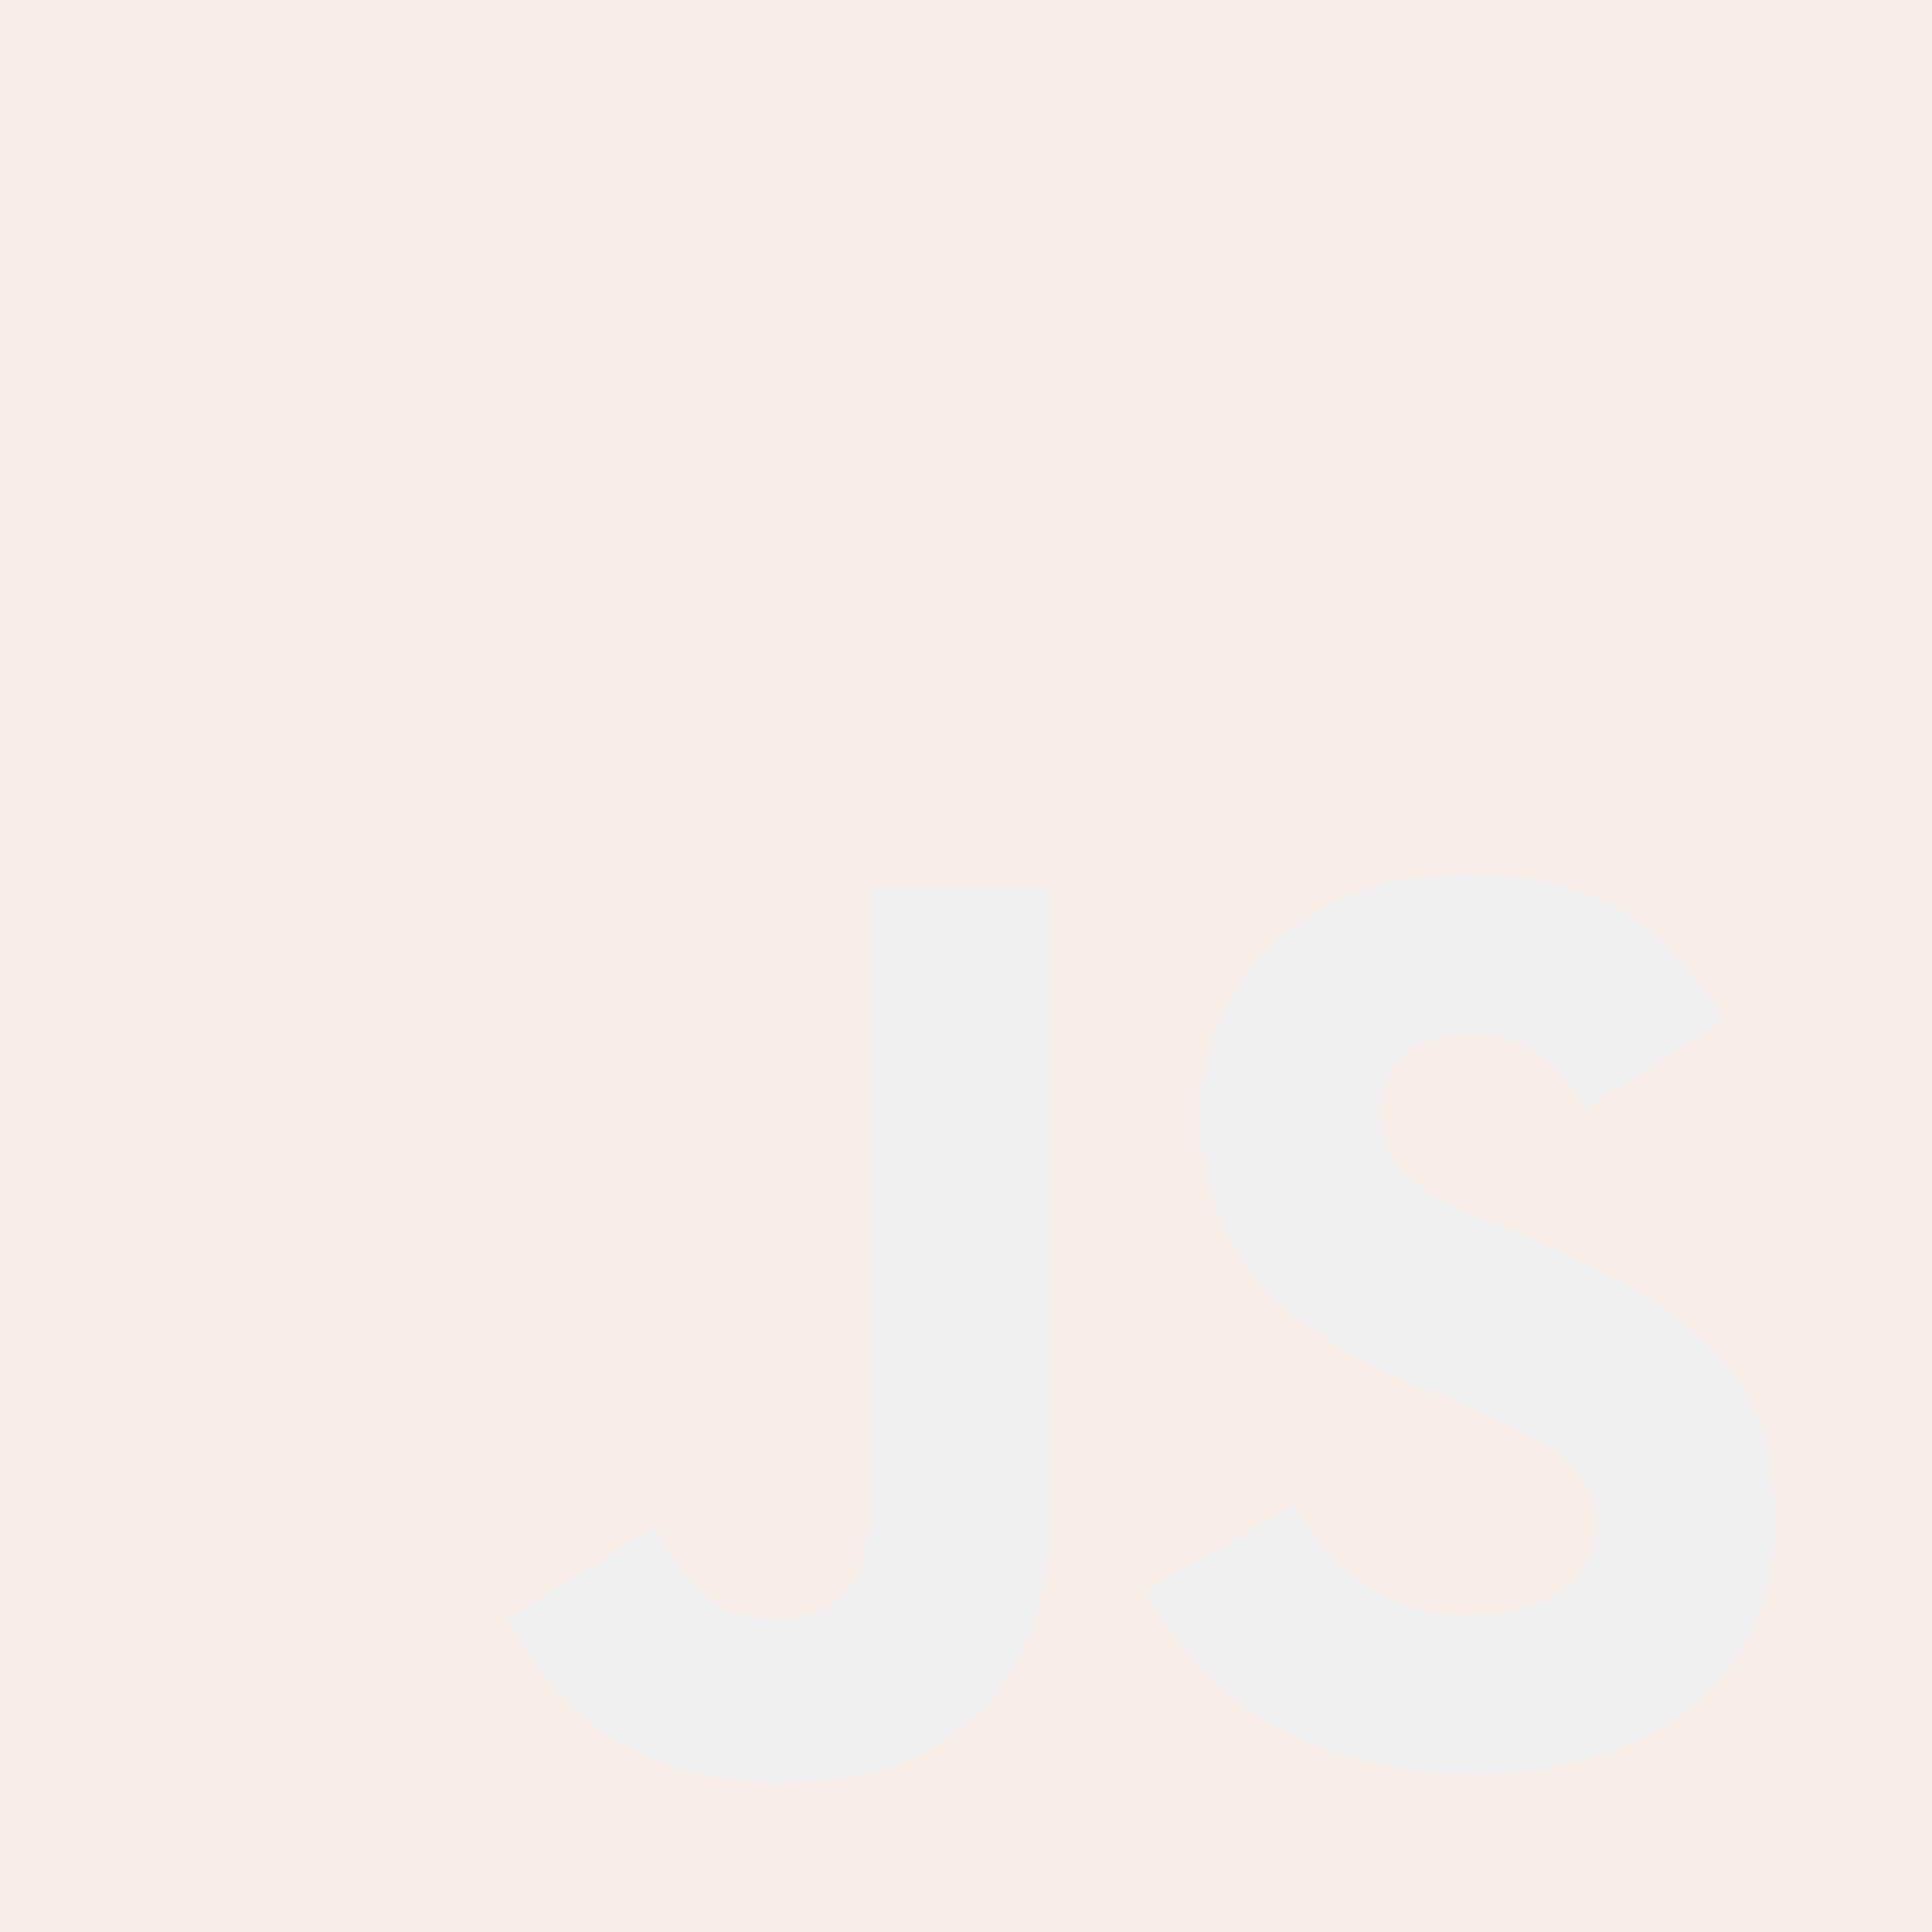
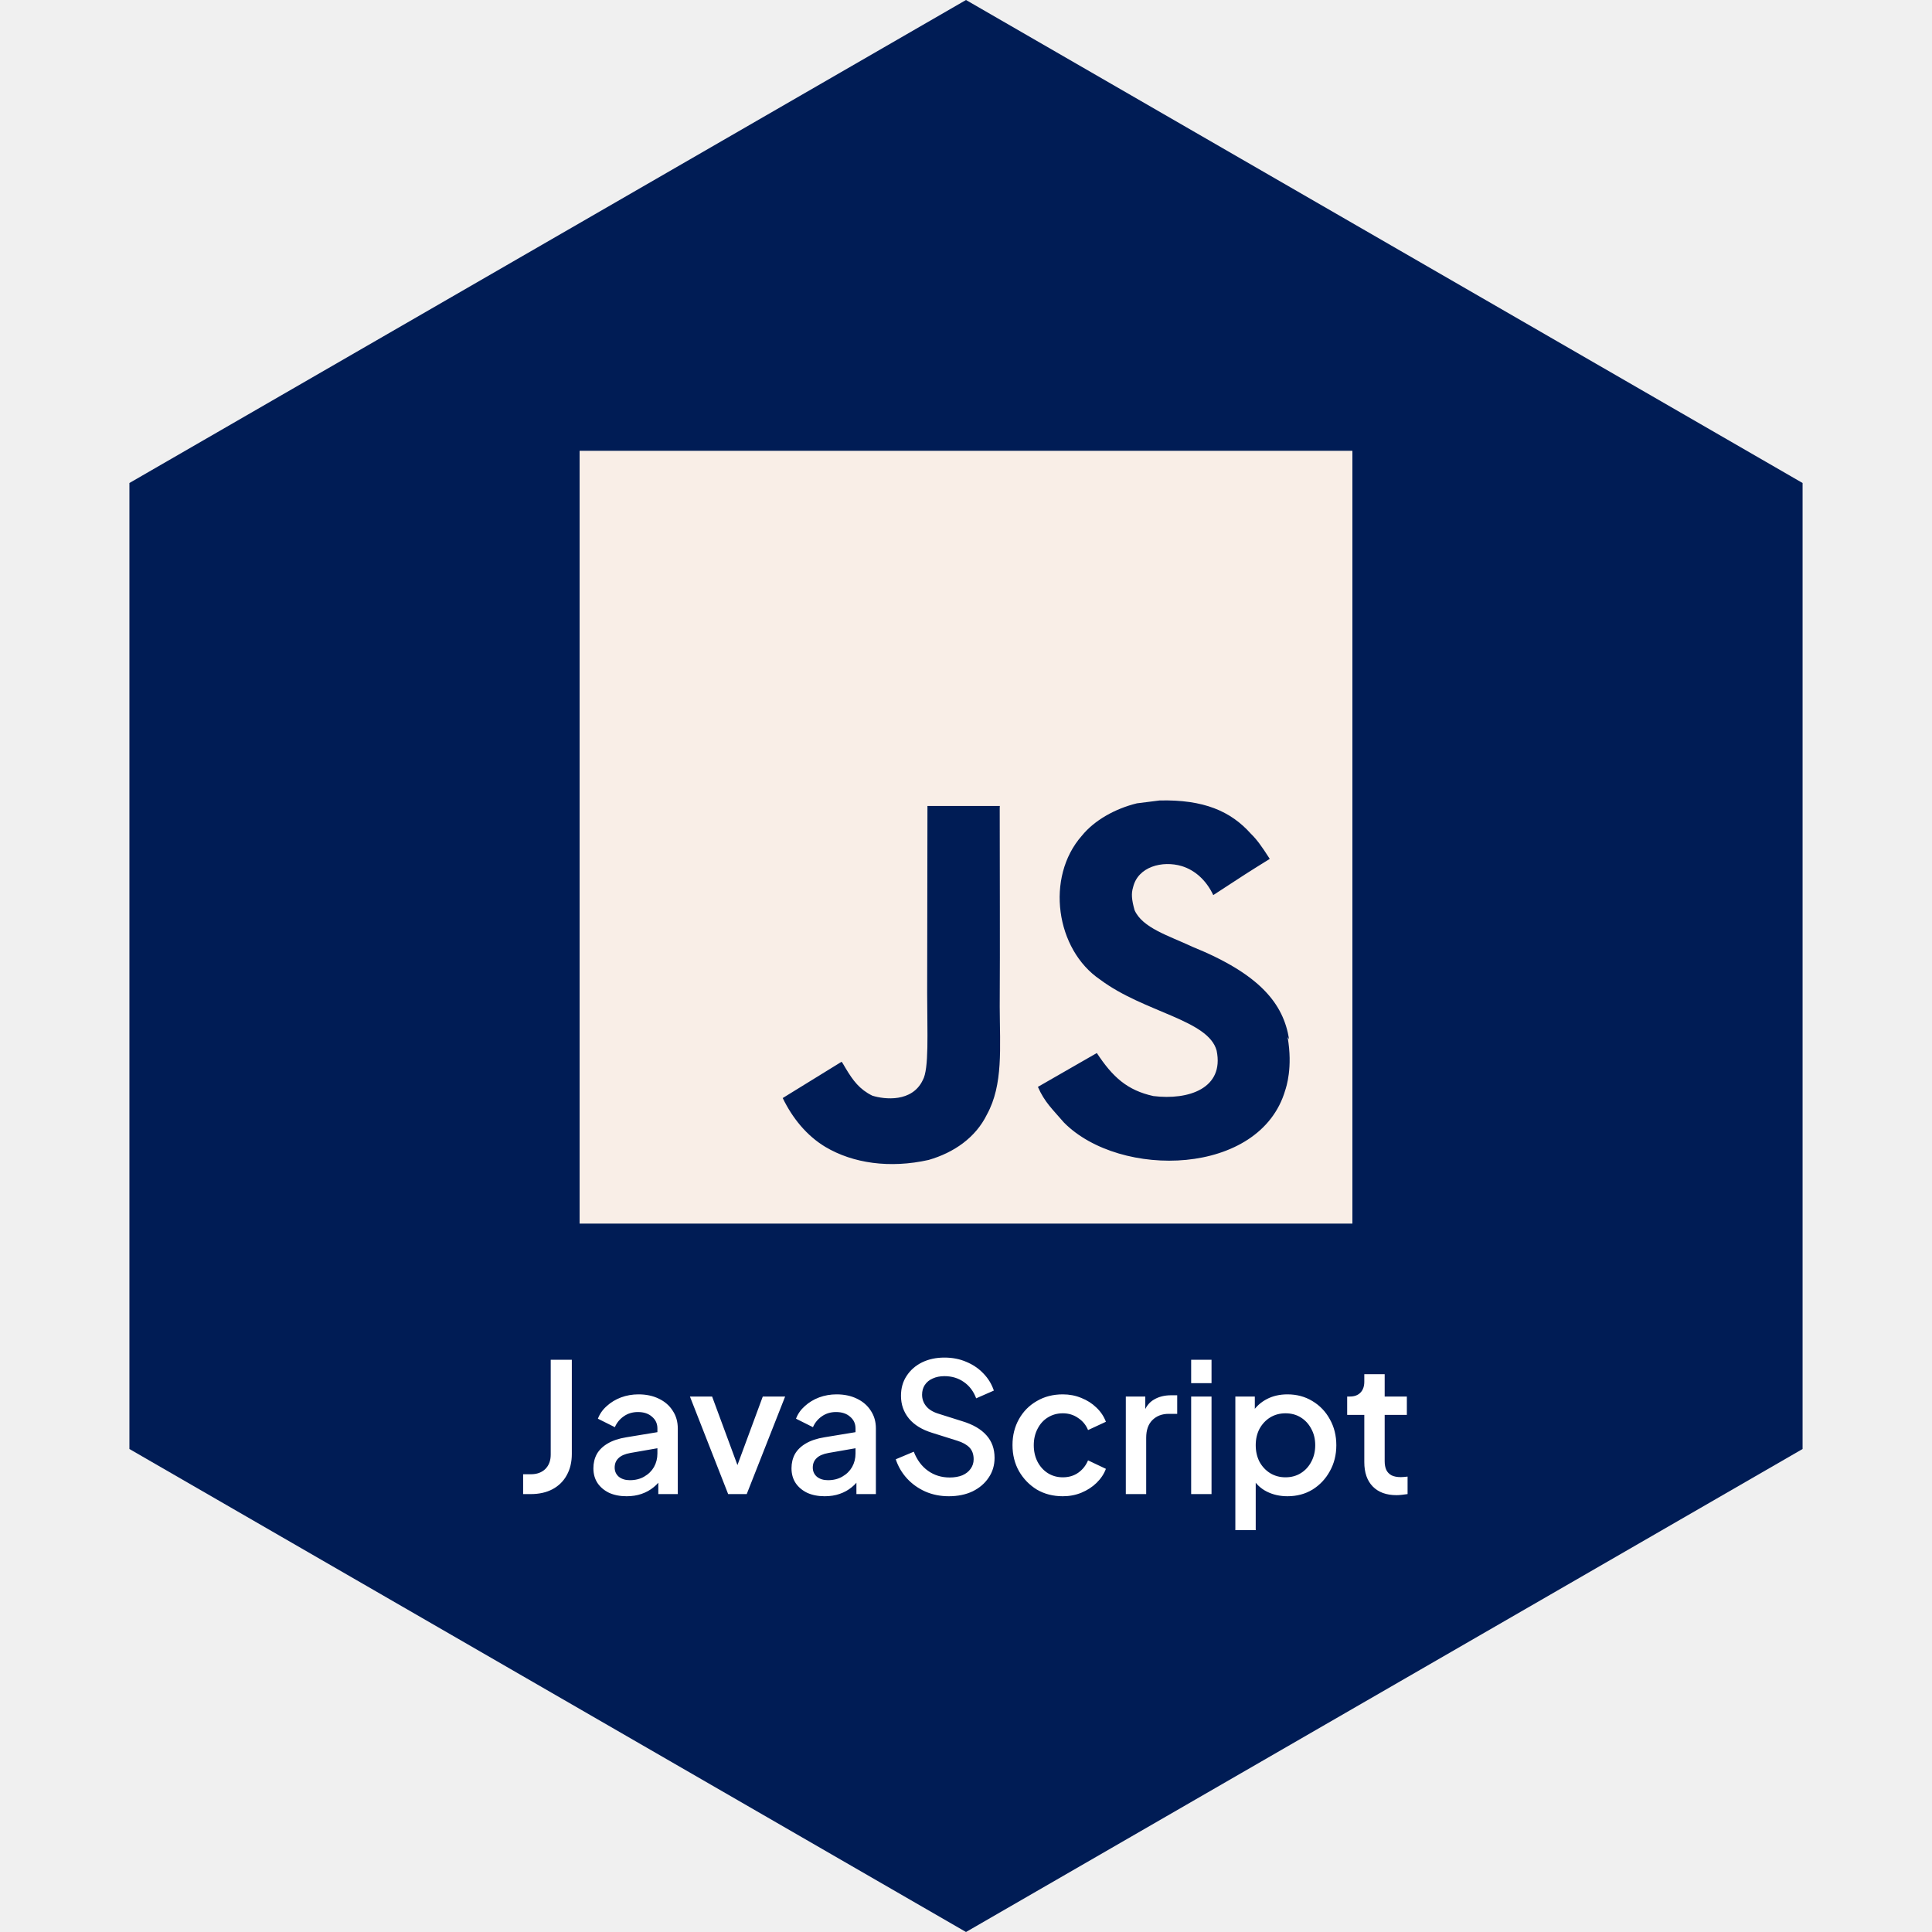
- <svg xmlns="http://www.w3.org/2000/svg" width="80" height="80" viewBox="0 0 80 80" fill="none">
-   <g clip-path="url(#clip0_232_71)">
-     <path d="M0 0H80V80H0V0ZM73.447 60.92C72.863 57.27 70.487 54.203 63.437 51.343C60.983 50.193 58.257 49.393 57.447 47.543C57.143 46.443 57.097 45.843 57.293 45.193C57.793 43.04 60.343 42.393 62.343 42.993C63.643 43.393 64.843 44.393 65.597 45.993C69.043 43.74 69.043 43.74 71.447 42.243C70.547 40.843 70.1 40.24 69.493 39.643C67.393 37.293 64.597 36.093 60.047 36.197L57.697 36.493C55.443 37.043 53.297 38.243 51.997 39.843C48.197 44.147 49.293 51.647 53.893 54.747C58.443 58.147 65.097 58.893 65.947 62.097C66.747 65.997 63.047 67.247 59.393 66.797C56.69 66.197 55.193 64.843 53.543 62.343L47.443 65.847C48.143 67.447 48.943 68.143 50.143 69.543C55.943 75.397 70.443 75.097 73.047 66.197C73.143 65.897 73.847 63.847 73.293 60.697L73.447 60.92ZM43.503 36.77H36.01C36.01 43.23 35.98 49.65 35.98 56.12C35.98 60.227 36.19 63.997 35.52 65.157C34.42 67.453 31.587 67.16 30.3 66.757C28.98 66.103 28.31 65.203 27.533 63.907C27.323 63.557 27.167 63.253 27.11 63.253L21.027 67.003C22.043 69.103 23.527 70.91 25.44 72.06C28.29 73.76 32.12 74.31 36.13 73.41C38.74 72.657 40.99 71.107 42.167 68.707C43.867 65.607 43.507 61.807 43.49 57.553C43.53 50.707 43.49 43.857 43.49 36.957L43.503 36.77Z" fill="#F9EEE7" />
+ <svg xmlns="http://www.w3.org/2000/svg" width="150" height="150" viewBox="0 0 150 150" fill="none">
+   <path d="M75 0L139.952 37.5V112.5L75 150L10.048 112.5V37.5L75 0Z" fill="#001C55" />
+   <g clip-path="url(#clip0_244_377)">
+     <path d="M45 35H105V95H45V35ZM100.085 80.69C99.647 77.953 97.865 75.653 92.578 73.507C90.737 72.645 88.692 72.045 88.085 70.657C87.858 69.832 87.823 69.382 87.97 68.895C88.345 67.28 90.257 66.795 91.757 67.245C92.733 67.545 93.632 68.295 94.198 69.495C96.782 67.805 96.782 67.805 98.585 66.683C97.91 65.632 97.575 65.18 97.12 64.733C95.545 62.97 93.448 62.07 90.035 62.148L88.272 62.37C86.582 62.782 84.972 63.682 83.998 64.882C81.147 68.11 81.97 73.735 85.42 76.06C88.832 78.61 93.823 79.17 94.46 81.573C95.06 84.498 92.285 85.435 89.545 85.097C87.517 84.647 86.395 83.632 85.157 81.757L80.582 84.385C81.108 85.585 81.707 86.108 82.608 87.157C86.957 91.547 97.832 91.323 99.785 84.647C99.858 84.422 100.385 82.885 99.97 80.522L100.085 80.69ZM77.627 62.578H72.007C72.007 67.422 71.985 72.237 71.985 77.09C71.985 80.17 72.142 82.998 71.64 83.868C70.815 85.59 68.69 85.37 67.725 85.067C66.735 84.578 66.233 83.903 65.65 82.93C65.493 82.668 65.375 82.44 65.332 82.44L60.77 85.252C61.532 86.828 62.645 88.183 64.08 89.045C66.218 90.32 69.09 90.733 72.097 90.058C74.055 89.493 75.743 88.33 76.625 86.53C77.9 84.205 77.63 81.355 77.618 78.165C77.647 73.03 77.618 67.892 77.618 62.718L77.627 62.578Z" fill="#F9EEE7" />
  </g>
+   <path d="M40.616 116V114.46H41.218C41.685 114.46 42.058 114.325 42.338 114.054C42.618 113.774 42.758 113.401 42.758 112.934V105.57H44.396V112.878C44.396 113.513 44.265 114.063 44.004 114.53C43.752 114.997 43.383 115.361 42.898 115.622C42.422 115.874 41.862 116 41.218 116H40.616ZM48.647 116.168C48.134 116.168 47.681 116.079 47.289 115.902C46.906 115.715 46.608 115.463 46.393 115.146C46.178 114.819 46.071 114.437 46.071 113.998C46.071 113.587 46.16 113.219 46.337 112.892C46.524 112.565 46.808 112.29 47.191 112.066C47.574 111.842 48.054 111.683 48.633 111.59L51.265 111.156V112.402L48.941 112.808C48.521 112.883 48.213 113.018 48.017 113.214C47.821 113.401 47.723 113.643 47.723 113.942C47.723 114.231 47.83 114.469 48.045 114.656C48.269 114.833 48.554 114.922 48.899 114.922C49.328 114.922 49.702 114.829 50.019 114.642C50.346 114.455 50.598 114.208 50.775 113.9C50.952 113.583 51.041 113.233 51.041 112.85V110.904C51.041 110.531 50.901 110.227 50.621 109.994C50.35 109.751 49.986 109.63 49.529 109.63C49.109 109.63 48.74 109.742 48.423 109.966C48.115 110.181 47.886 110.461 47.737 110.806L46.421 110.148C46.561 109.775 46.79 109.448 47.107 109.168C47.424 108.879 47.793 108.655 48.213 108.496C48.642 108.337 49.095 108.258 49.571 108.258C50.168 108.258 50.696 108.37 51.153 108.594C51.62 108.818 51.979 109.131 52.231 109.532C52.492 109.924 52.623 110.381 52.623 110.904V116H51.111V114.628L51.433 114.67C51.256 114.978 51.027 115.244 50.747 115.468C50.476 115.692 50.164 115.865 49.809 115.986C49.464 116.107 49.076 116.168 48.647 116.168ZM56.534 116L53.566 108.426H55.288L57.57 114.6H56.94L59.222 108.426H60.958L57.976 116H56.534ZM64.028 116.168C63.515 116.168 63.062 116.079 62.67 115.902C62.287 115.715 61.989 115.463 61.774 115.146C61.559 114.819 61.452 114.437 61.452 113.998C61.452 113.587 61.541 113.219 61.718 112.892C61.905 112.565 62.189 112.29 62.572 112.066C62.955 111.842 63.435 111.683 64.014 111.59L66.646 111.156V112.402L64.322 112.808C63.902 112.883 63.594 113.018 63.398 113.214C63.202 113.401 63.104 113.643 63.104 113.942C63.104 114.231 63.211 114.469 63.426 114.656C63.65 114.833 63.935 114.922 64.28 114.922C64.709 114.922 65.083 114.829 65.4 114.642C65.727 114.455 65.979 114.208 66.156 113.9C66.333 113.583 66.422 113.233 66.422 112.85V110.904C66.422 110.531 66.282 110.227 66.002 109.994C65.731 109.751 65.367 109.63 64.91 109.63C64.49 109.63 64.121 109.742 63.804 109.966C63.496 110.181 63.267 110.461 63.118 110.806L61.802 110.148C61.942 109.775 62.171 109.448 62.488 109.168C62.805 108.879 63.174 108.655 63.594 108.496C64.023 108.337 64.476 108.258 64.952 108.258C65.549 108.258 66.077 108.37 66.534 108.594C67.001 108.818 67.36 109.131 67.612 109.532C67.873 109.924 68.004 110.381 68.004 110.904V116H66.492V114.628L66.814 114.67C66.637 114.978 66.408 115.244 66.128 115.468C65.857 115.692 65.545 115.865 65.19 115.986C64.845 116.107 64.457 116.168 64.028 116.168ZM73.662 116.168C73.008 116.168 72.402 116.047 71.842 115.804C71.282 115.552 70.806 115.211 70.414 114.782C70.022 114.353 69.732 113.858 69.546 113.298L70.946 112.71C71.198 113.354 71.566 113.849 72.052 114.194C72.537 114.539 73.097 114.712 73.732 114.712C74.105 114.712 74.432 114.656 74.712 114.544C74.992 114.423 75.206 114.255 75.356 114.04C75.514 113.825 75.594 113.578 75.594 113.298C75.594 112.915 75.486 112.612 75.272 112.388C75.057 112.164 74.74 111.987 74.32 111.856L72.36 111.24C71.576 110.997 70.978 110.629 70.568 110.134C70.157 109.63 69.952 109.042 69.952 108.37C69.952 107.782 70.096 107.269 70.386 106.83C70.675 106.382 71.072 106.032 71.576 105.78C72.089 105.528 72.672 105.402 73.326 105.402C73.951 105.402 74.52 105.514 75.034 105.738C75.547 105.953 75.986 106.251 76.35 106.634C76.723 107.017 76.994 107.46 77.162 107.964L75.79 108.566C75.584 108.015 75.262 107.591 74.824 107.292C74.394 106.993 73.895 106.844 73.326 106.844C72.98 106.844 72.677 106.905 72.416 107.026C72.154 107.138 71.949 107.306 71.8 107.53C71.66 107.745 71.59 107.997 71.59 108.286C71.59 108.622 71.697 108.921 71.912 109.182C72.126 109.443 72.453 109.639 72.892 109.77L74.712 110.344C75.542 110.596 76.168 110.96 76.588 111.436C77.008 111.903 77.218 112.486 77.218 113.186C77.218 113.765 77.064 114.278 76.756 114.726C76.457 115.174 76.042 115.529 75.51 115.79C74.978 116.042 74.362 116.168 73.662 116.168ZM82.516 116.168C81.76 116.168 81.088 115.995 80.5 115.65C79.921 115.295 79.46 114.819 79.114 114.222C78.778 113.625 78.61 112.948 78.61 112.192C78.61 111.445 78.778 110.773 79.114 110.176C79.45 109.579 79.912 109.112 80.5 108.776C81.088 108.431 81.76 108.258 82.516 108.258C83.029 108.258 83.51 108.351 83.958 108.538C84.406 108.715 84.793 108.963 85.12 109.28C85.456 109.597 85.704 109.966 85.862 110.386L84.476 111.03C84.317 110.638 84.061 110.325 83.706 110.092C83.361 109.849 82.964 109.728 82.516 109.728C82.087 109.728 81.7 109.835 81.354 110.05C81.018 110.255 80.752 110.549 80.556 110.932C80.36 111.305 80.262 111.73 80.262 112.206C80.262 112.682 80.36 113.111 80.556 113.494C80.752 113.867 81.018 114.161 81.354 114.376C81.7 114.591 82.087 114.698 82.516 114.698C82.974 114.698 83.37 114.581 83.706 114.348C84.052 114.105 84.308 113.783 84.476 113.382L85.862 114.04C85.713 114.441 85.47 114.805 85.134 115.132C84.808 115.449 84.42 115.701 83.972 115.888C83.524 116.075 83.039 116.168 82.516 116.168ZM87.408 116V108.426H88.92V109.952L88.78 109.728C88.948 109.233 89.219 108.879 89.592 108.664C89.966 108.44 90.414 108.328 90.936 108.328H91.398V109.77H90.74C90.218 109.77 89.793 109.933 89.466 110.26C89.149 110.577 88.99 111.035 88.99 111.632V116H87.408ZM92.481 116V108.426H94.063V116H92.481ZM92.481 107.39V105.57H94.063V107.39H92.481ZM95.912 118.8V108.426H97.424V109.994L97.242 109.63C97.522 109.201 97.896 108.865 98.362 108.622C98.829 108.379 99.361 108.258 99.958 108.258C100.677 108.258 101.321 108.431 101.89 108.776C102.469 109.121 102.922 109.593 103.248 110.19C103.584 110.787 103.752 111.459 103.752 112.206C103.752 112.953 103.584 113.625 103.248 114.222C102.922 114.819 102.474 115.295 101.904 115.65C101.335 115.995 100.686 116.168 99.958 116.168C99.37 116.168 98.834 116.047 98.348 115.804C97.872 115.561 97.504 115.211 97.242 114.754L97.494 114.46V118.8H95.912ZM99.804 114.698C100.252 114.698 100.649 114.591 100.994 114.376C101.34 114.161 101.61 113.867 101.806 113.494C102.012 113.111 102.114 112.682 102.114 112.206C102.114 111.73 102.012 111.305 101.806 110.932C101.61 110.559 101.34 110.265 100.994 110.05C100.649 109.835 100.252 109.728 99.804 109.728C99.366 109.728 98.969 109.835 98.614 110.05C98.269 110.265 97.994 110.559 97.788 110.932C97.592 111.305 97.494 111.73 97.494 112.206C97.494 112.682 97.592 113.111 97.788 113.494C97.994 113.867 98.269 114.161 98.614 114.376C98.969 114.591 99.366 114.698 99.804 114.698ZM108.43 116.084C107.637 116.084 107.021 115.86 106.582 115.412C106.144 114.964 105.924 114.334 105.924 113.522V109.854H104.594V108.426H104.804C105.159 108.426 105.434 108.323 105.63 108.118C105.826 107.913 105.924 107.633 105.924 107.278V106.69H107.506V108.426H109.228V109.854H107.506V113.452C107.506 113.713 107.548 113.937 107.632 114.124C107.716 114.301 107.852 114.441 108.038 114.544C108.225 114.637 108.468 114.684 108.766 114.684C108.841 114.684 108.925 114.679 109.018 114.67C109.112 114.661 109.2 114.651 109.284 114.642V116C109.154 116.019 109.009 116.037 108.85 116.056C108.692 116.075 108.552 116.084 108.43 116.084Z" fill="white" />
  <defs>
-     <clipPath id="clip0_232_71">
-       <rect width="80" height="80" fill="white" />
+     <clipPath id="clip0_244_377">
+       <rect width="60" height="60" fill="white" transform="translate(45 35)" />
    </clipPath>
  </defs>
</svg>
